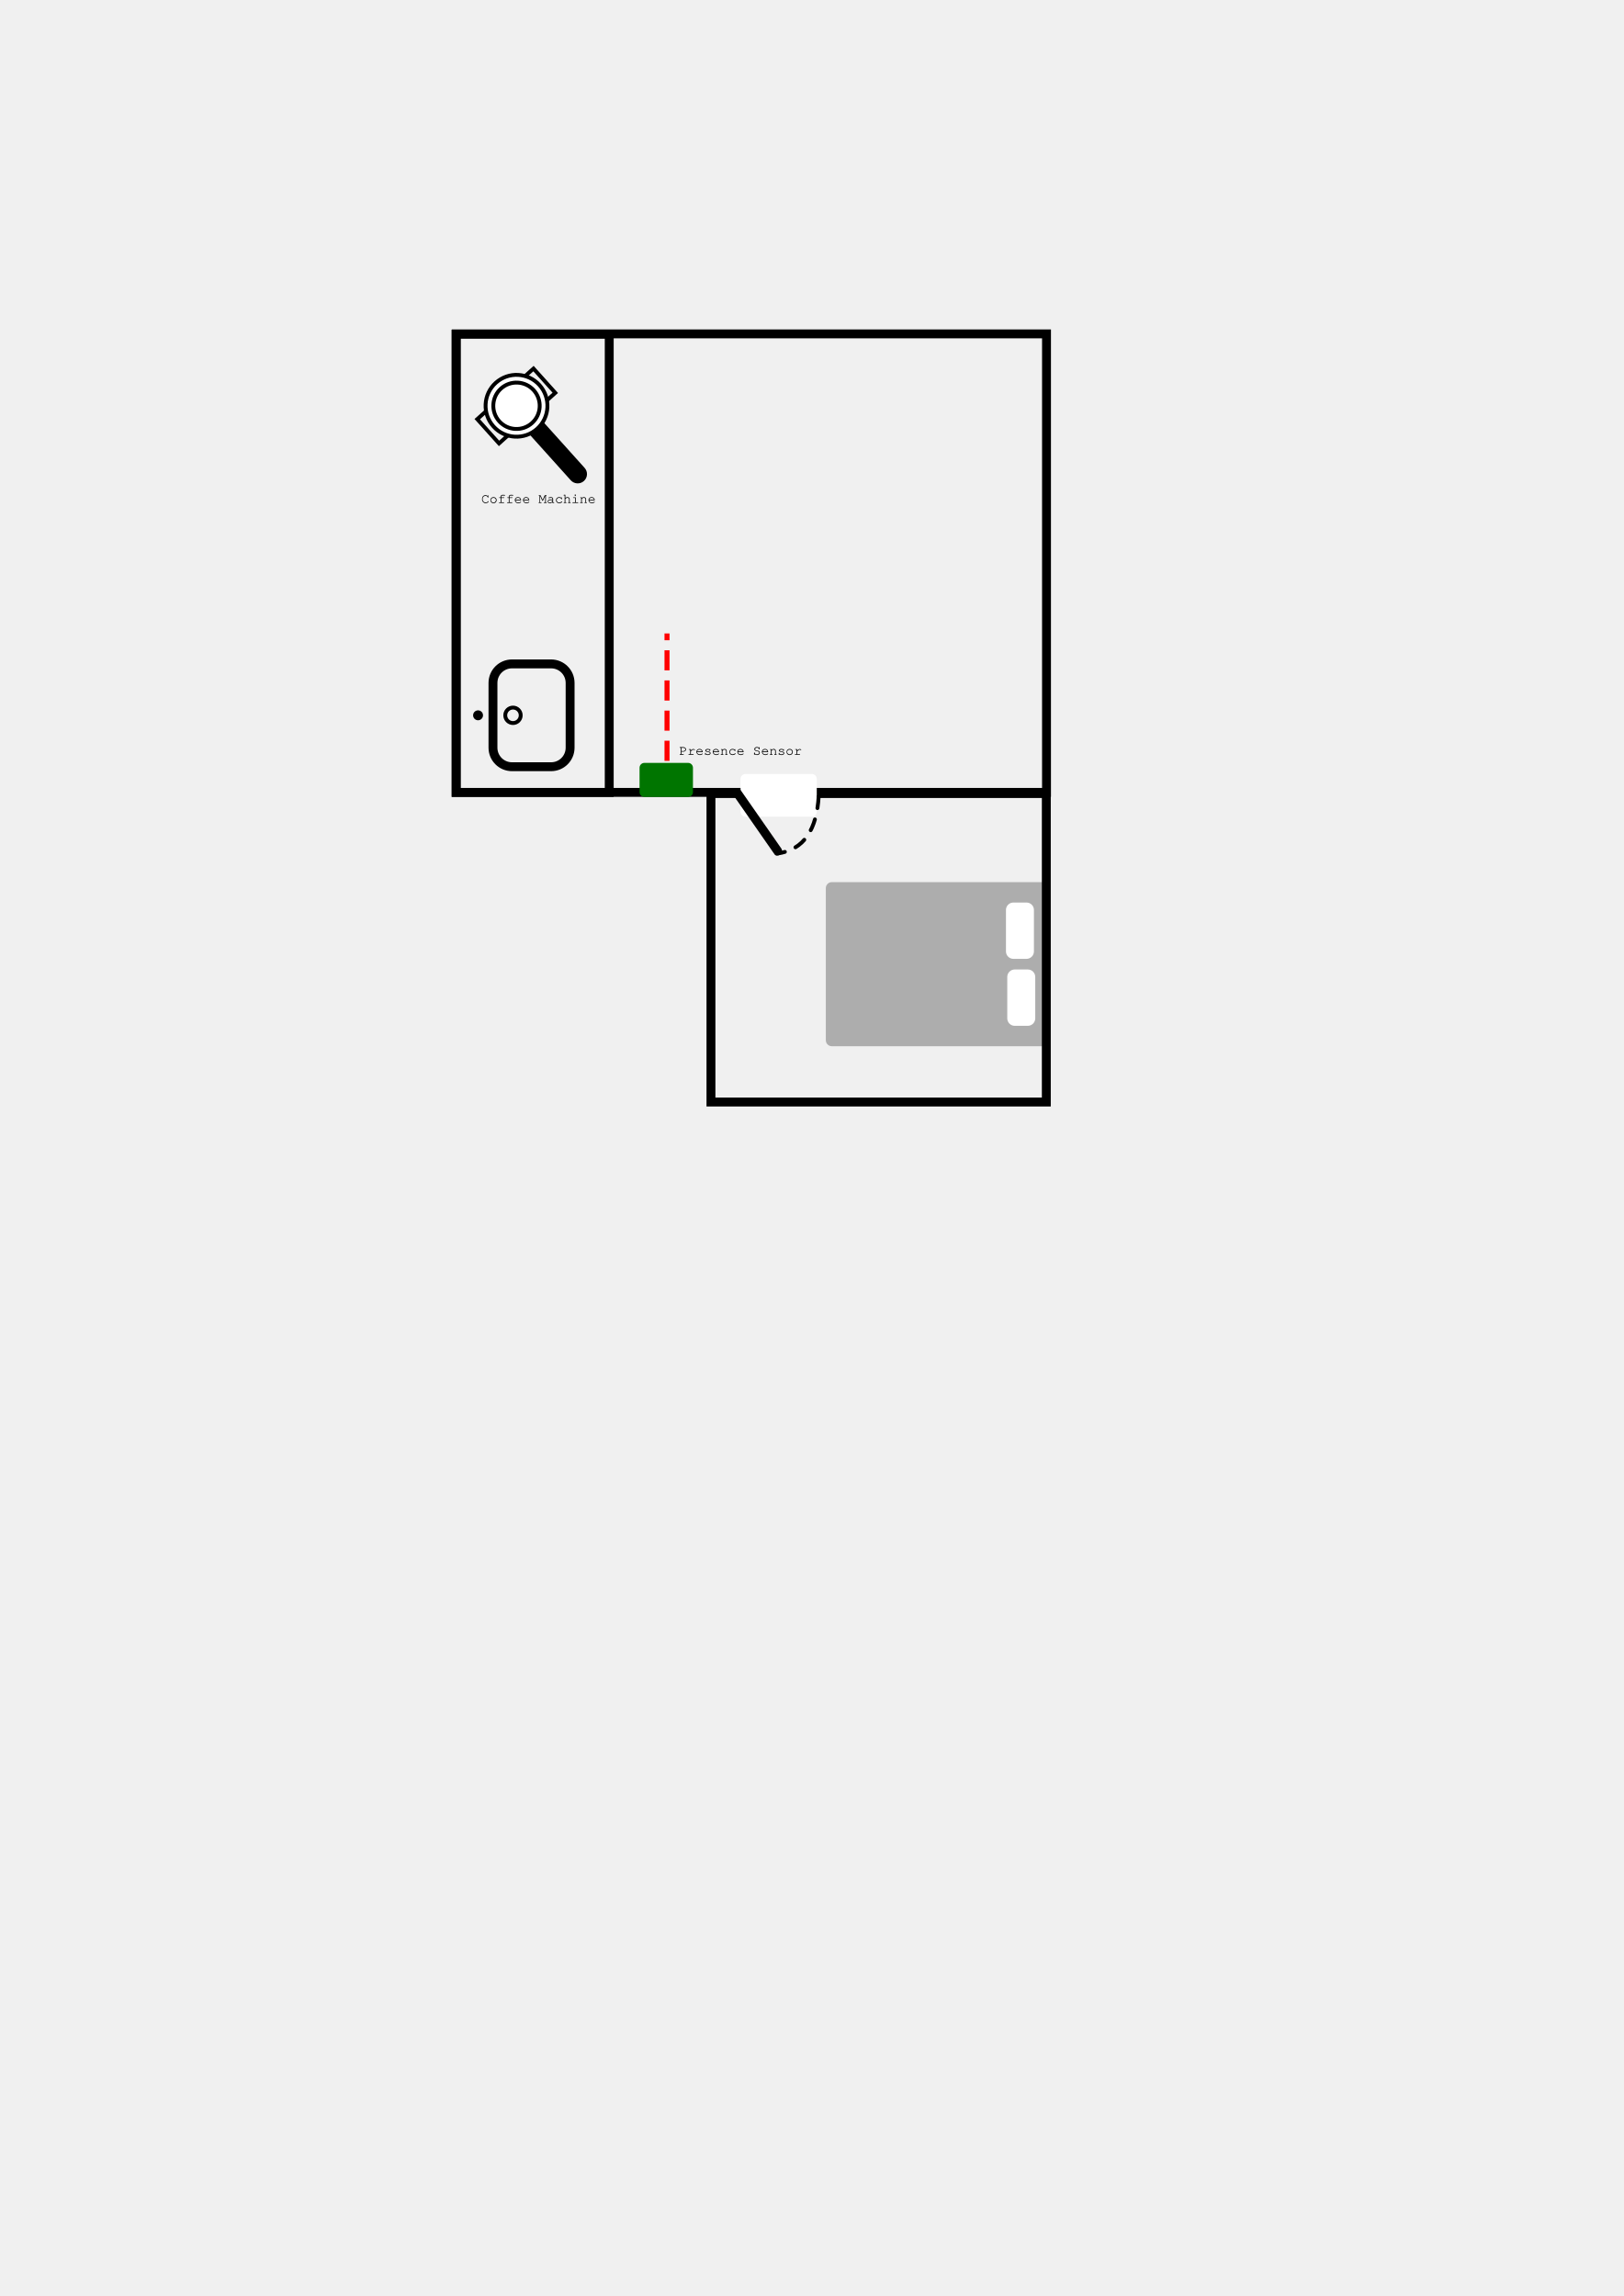
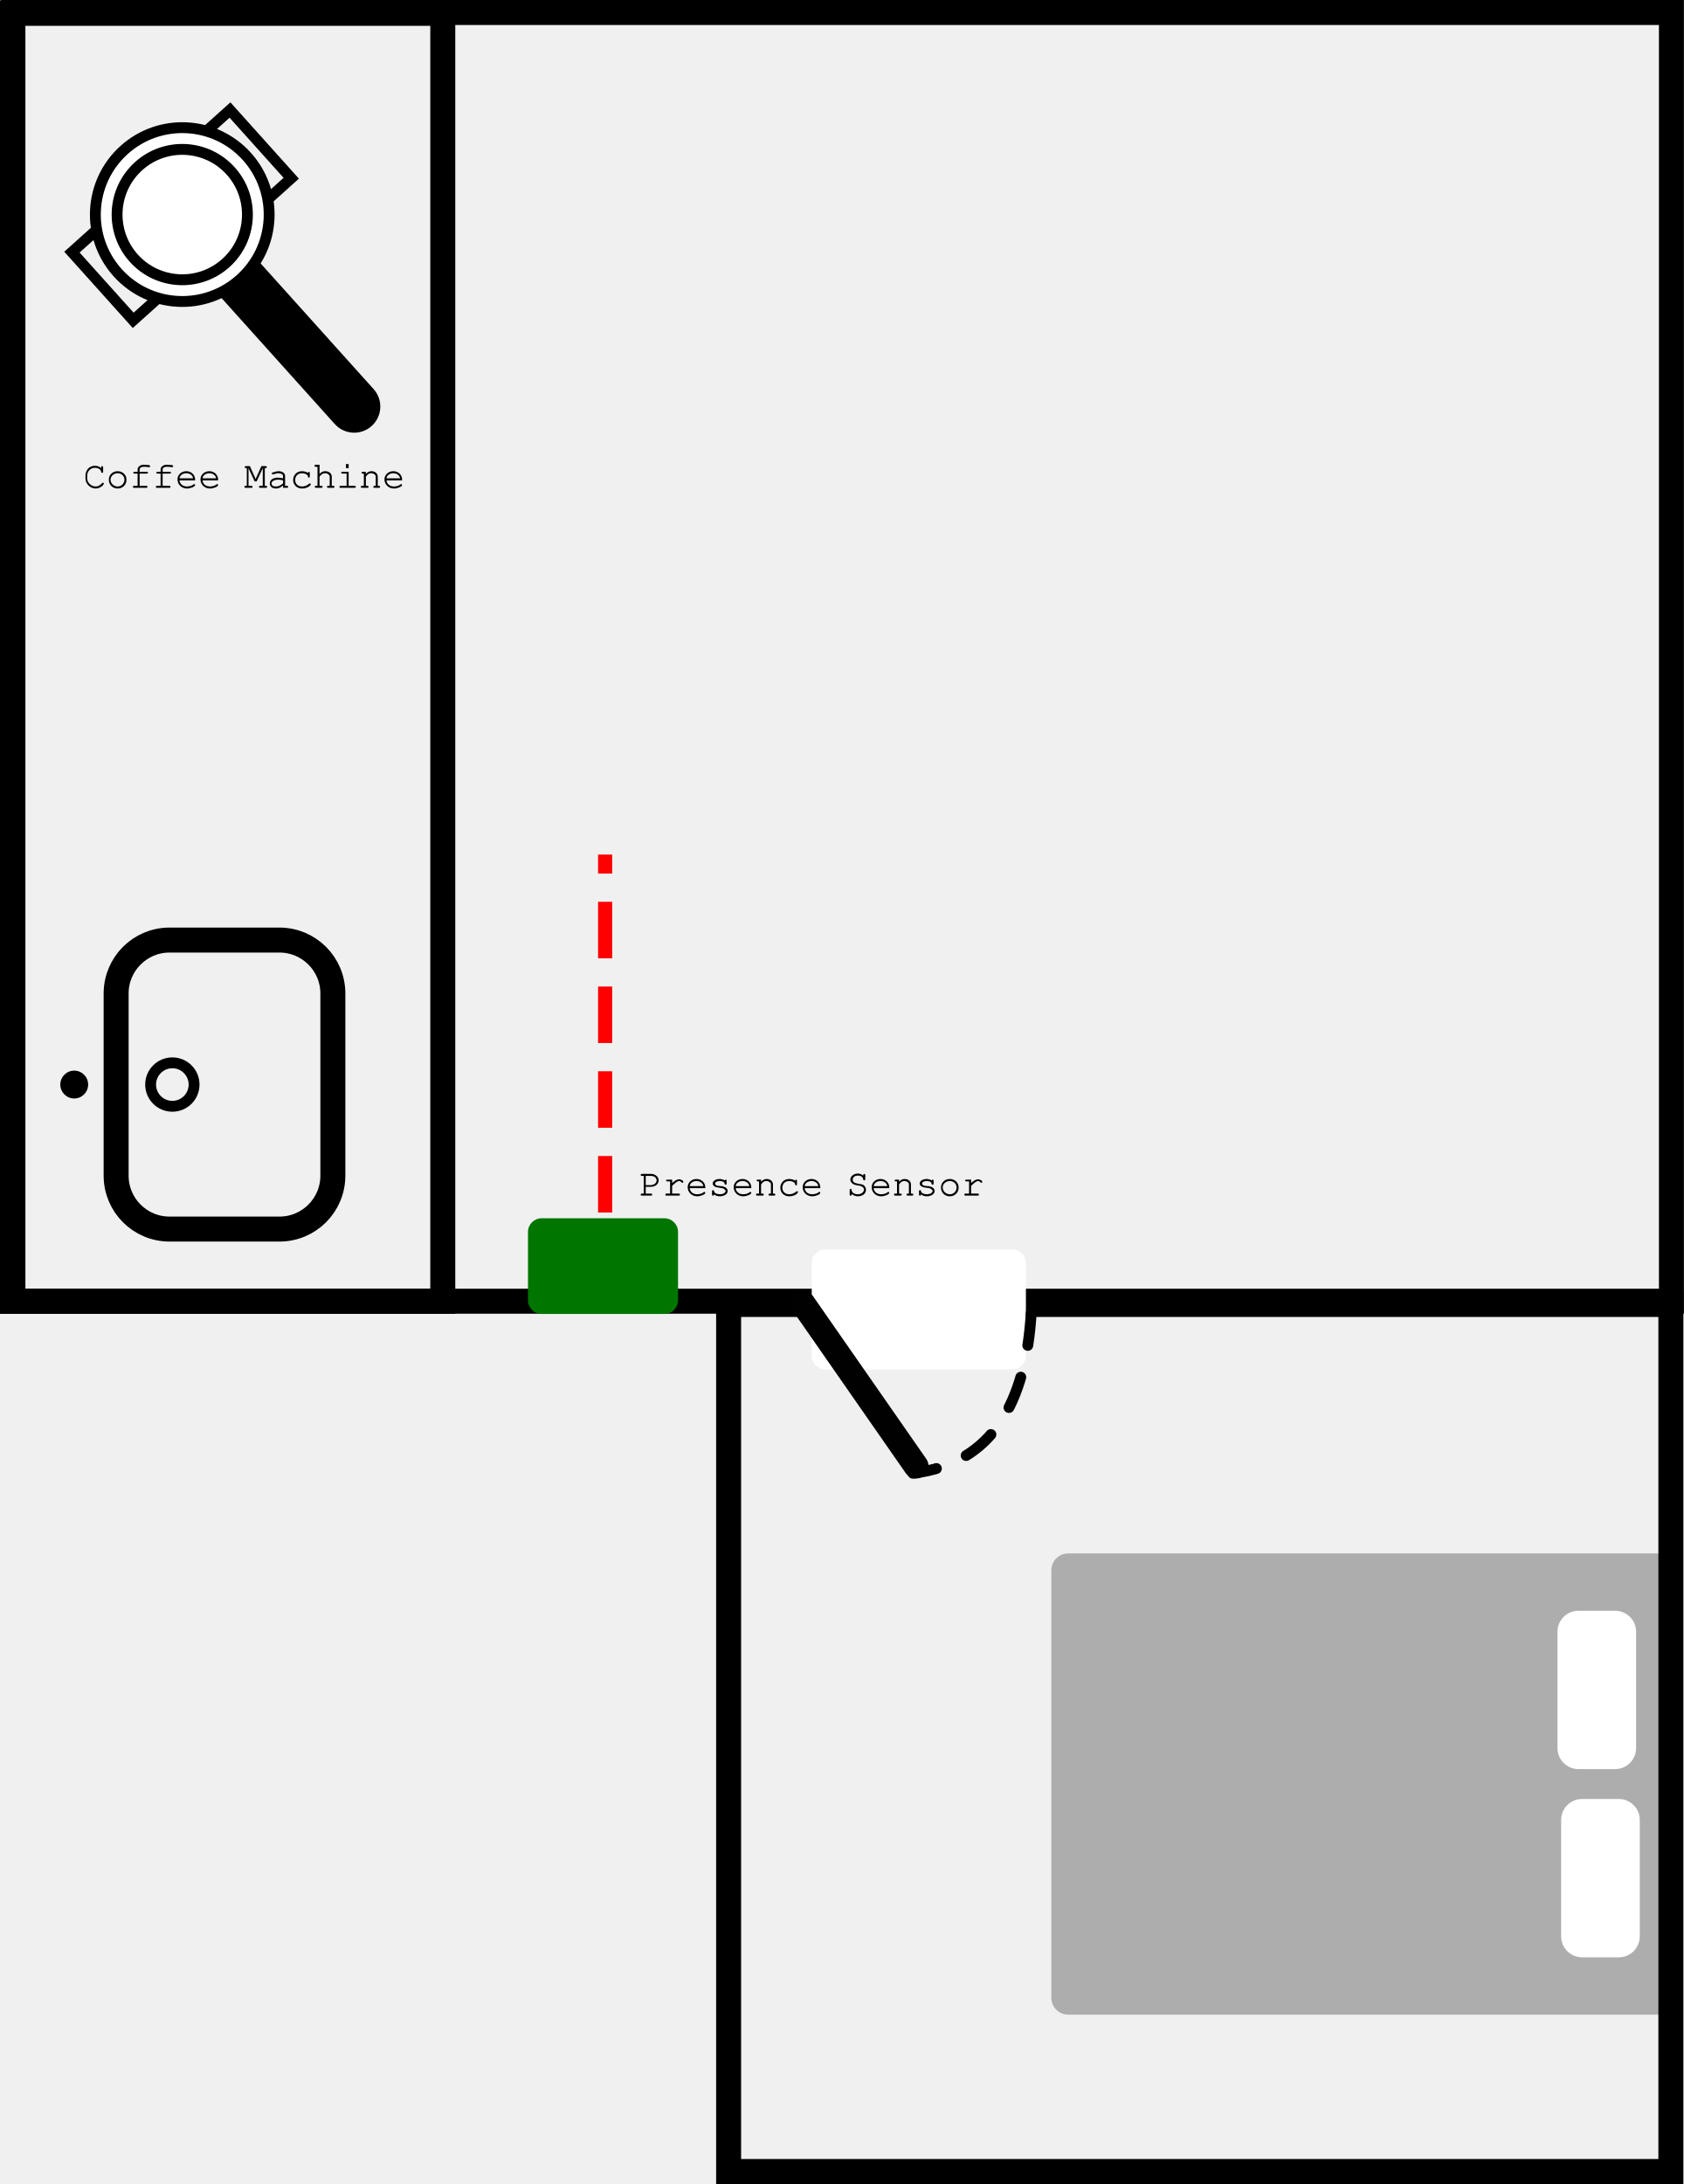
- <svg xmlns="http://www.w3.org/2000/svg" width="210mm" height="297mm" viewBox="0 0 210 297" version="1.1" id="svg5" xml:space="preserve">
+ <svg xmlns="http://www.w3.org/2000/svg" width="77.511mm" height="100.513mm" viewBox="0 0 77.511 100.513" version="1.1" id="svg5" xml:space="preserve">
  <defs id="defs2" />
-   <g id="layer1">
+   <g id="layer1" transform="translate(-58.41241,-42.61492)">
    <rect style="fill:#adadad;fill-opacity:1;stroke:none;stroke-width:0.5;stroke-linecap:round;stroke-linejoin:round;stroke-dasharray:1.5, 1.5;stroke-dashoffset:0;stroke-opacity:1;paint-order:fill markers stroke" id="rect6166" width="28.715" height="21.224" x="106.808" y="114.109" ry="0.772" />
-     <rect style="fill:none;stroke:#000000;stroke-width:1.15;stroke-linecap:square;fill-opacity:1;stroke-dasharray:none;stroke-opacity:1" id="rect234" width="76.343" height="59.31" x="59.006" y="43.19" />
+     <rect style="fill:none;fill-opacity:1;stroke:#000000;stroke-width:1.15;stroke-linecap:square;stroke-dasharray:none;stroke-opacity:1" id="rect234" width="76.343" height="59.31" x="59.006" y="43.19" />
    <rect style="fill:none;fill-opacity:1;stroke:#000000;stroke-width:1.15;stroke-linecap:square;stroke-dasharray:none;stroke-opacity:1" id="rect946" width="43.373" height="39.903" x="91.951" y="102.65" />
    <rect style="fill:none;fill-opacity:1;stroke:#000000;stroke-width:1.15;stroke-linecap:square;stroke-dasharray:none;stroke-opacity:1" id="rect1056" width="19.807" height="59.277" x="58.987" y="43.229" />
    <rect style="fill:none;fill-opacity:1;stroke:#000000;stroke-width:1.15;stroke-linecap:square;stroke-dasharray:none;stroke-opacity:1" id="rect1112" width="9.976" height="13.301" x="63.758" y="85.879" ry="2.458" />
    <rect style="fill:#007500;fill-opacity:1;stroke:none;stroke-width:1.15;stroke-linecap:square;stroke-dasharray:none;stroke-opacity:1" id="rect1114" width="6.907" height="4.404" x="82.716" y="98.683" ry="0.629" />
    <path style="fill:#007500;fill-opacity:1;stroke:#ff0000;stroke-width:0.65;stroke-linecap:square;stroke-dasharray:1.95, 1.95;stroke-dashoffset:0;stroke-opacity:1" d="m 86.267,98.093 c 0,-15.824 0,-15.824 0,-15.824" id="path1534" />
    <rect style="fill:#ffffff;fill-opacity:1;stroke:none;stroke-width:0.65;stroke-linecap:square;stroke-dasharray:1.95, 1.95;stroke-dashoffset:0;stroke-opacity:1" id="rect2290" width="9.859" height="5.517" x="95.777" y="100.12" ry="0.629" />
    <path style="fill:#ffffff;fill-opacity:1;stroke:#000100;stroke-width:1.15;stroke-linecap:round;stroke-dasharray:none;stroke-dashoffset:0;stroke-opacity:1" d="m 95.37,102.604 5.206,7.48" id="path3347" />
    <path style="fill:none;fill-opacity:1;stroke:#000100;stroke-width:0.5;stroke-linecap:round;stroke-linejoin:round;stroke-dasharray:1.5, 1.5;stroke-dashoffset:0;stroke-opacity:1" d="m 105.88,103.041 c -0.249,4.083 -1.764,6.935 -5.445,7.377" id="path5386" />
    <g id="g9000" transform="translate(0,-0.1799965)">
      <rect style="fill:#ffffff;fill-opacity:1;stroke:none;stroke-width:0.5;stroke-linecap:round;stroke-linejoin:round;stroke-dasharray:1.5, 1.5;stroke-dashoffset:0;stroke-opacity:1;paint-order:fill markers stroke" id="rect8454" width="3.619" height="7.287" x="130.104" y="116.926" ry="0.964" />
      <rect style="fill:#ffffff;fill-opacity:1;stroke:none;stroke-width:0.5;stroke-linecap:round;stroke-linejoin:round;stroke-dasharray:1.5, 1.5;stroke-dashoffset:0;stroke-opacity:1;paint-order:fill markers stroke" id="rect8454-2" width="3.619" height="7.287" x="130.273" y="125.588" ry="0.964" />
    </g>
    <circle style="fill:none;fill-opacity:1;stroke:#000000;stroke-width:0.5;stroke-linecap:round;stroke-linejoin:round;stroke-dasharray:none;stroke-dashoffset:0;stroke-opacity:1;paint-order:fill markers stroke" id="path9054" cx="66.346" cy="92.529" r="1" />
    <circle style="fill:#000000;fill-opacity:1;stroke:none;stroke-width:0.5;stroke-linecap:round;stroke-linejoin:round;stroke-dasharray:none;stroke-dashoffset:0;stroke-opacity:1;paint-order:fill markers stroke" id="path9054-6" cx="61.829" cy="92.529" r="0.641" />
    <g id="g12463" transform="rotate(-41.96095,66.76159,52.40126)">
      <rect style="fill:#000000;fill-opacity:1;stroke:#000000;stroke-width:0.5;stroke-linecap:round;stroke-linejoin:miter;stroke-dasharray:none;stroke-dashoffset:0;stroke-opacity:1;paint-order:fill markers stroke" id="rect11623" width="1.904" height="10.063" x="65.757" y="55.246" ry="0.952" />
      <rect style="fill:none;fill-opacity:1;stroke:#000000;stroke-width:0.5;stroke-linecap:round;stroke-linejoin:miter;stroke-dasharray:none;stroke-dashoffset:0;stroke-opacity:1;paint-order:fill markers stroke" id="rect11562" width="4.219" height="2.763" x="50.351" y="-64.59" ry="1.382" rx="0" transform="rotate(90.03074)" />
      <rect style="fill:none;fill-opacity:1;stroke:#000000;stroke-width:0.5;stroke-linecap:round;stroke-linejoin:miter;stroke-dasharray:none;stroke-dashoffset:0;stroke-opacity:1;paint-order:fill markers stroke" id="rect11562-7" width="4.219" height="2.763" x="50.347" y="-71.61" ry="1.382" rx="0" transform="rotate(90.03074)" />
      <g id="g11560" transform="translate(1.510108,-1.078648)">
        <circle style="fill:#ffffff;fill-opacity:1;stroke:#000000;stroke-width:0.5;stroke-linecap:round;stroke-linejoin:round;stroke-dasharray:none;stroke-dashoffset:0;stroke-opacity:1;paint-order:fill markers stroke" id="path11534-5" cx="65.222" cy="53.573" r="4" />
        <circle style="fill:#ffffff;fill-opacity:1;stroke:#000000;stroke-width:0.5;stroke-linecap:round;stroke-linejoin:round;stroke-dasharray:none;stroke-dashoffset:0;stroke-opacity:1;paint-order:fill markers stroke" id="path11534" cx="65.222" cy="53.573" r="3" />
      </g>
    </g>
    <text xml:space="preserve" style="font-style:normal;font-variant:normal;font-weight:normal;font-stretch:normal;font-size:1.764px;line-height:0.5;font-family:'.Aqua Kana';-inkscape-font-specification:'.Aqua Kana, Normal';font-variant-ligatures:normal;font-variant-caps:normal;font-variant-numeric:normal;font-variant-east-asian:normal;letter-spacing:0px;fill:#000000;fill-opacity:1;stroke:none;stroke-width:0.5;stroke-linecap:round;stroke-linejoin:miter;stroke-dasharray:none;stroke-dashoffset:0;stroke-opacity:1;paint-order:fill markers stroke" x="60.409" y="65.066" id="text12519">
      <tspan id="tspan12517" style="font-style:normal;font-variant:normal;font-weight:normal;font-stretch:normal;font-size:1.764px;font-family:Courier;-inkscape-font-specification:'Courier, Normal';font-variant-ligatures:normal;font-variant-caps:normal;font-variant-numeric:normal;font-variant-east-asian:normal;stroke:none;stroke-width:0.5" x="60.409" y="65.066" dx="1.83">Coffee Machine</tspan>
    </text>
    <text xml:space="preserve" style="font-style:normal;font-variant:normal;font-weight:normal;font-stretch:normal;font-size:1.764px;line-height:0.5;font-family:'.Aqua Kana';-inkscape-font-specification:'.Aqua Kana, Normal';font-variant-ligatures:normal;font-variant-caps:normal;font-variant-numeric:normal;font-variant-east-asian:normal;letter-spacing:0px;fill:#000000;fill-opacity:1;stroke:none;stroke-width:0.5;stroke-linecap:round;stroke-linejoin:miter;stroke-dasharray:none;stroke-dashoffset:0;stroke-opacity:1;paint-order:fill markers stroke" x="87.84" y="97.643" id="text12519-2">
      <tspan id="tspan12517-7" style="font-style:normal;font-variant:normal;font-weight:normal;font-stretch:normal;font-size:1.764px;font-family:Courier;-inkscape-font-specification:'Courier, Normal';font-variant-ligatures:normal;font-variant-caps:normal;font-variant-numeric:normal;font-variant-east-asian:normal;stroke:none;stroke-width:0.5" x="87.84" y="97.643">Presence Sensor</tspan>
    </text>
  </g>
</svg>
